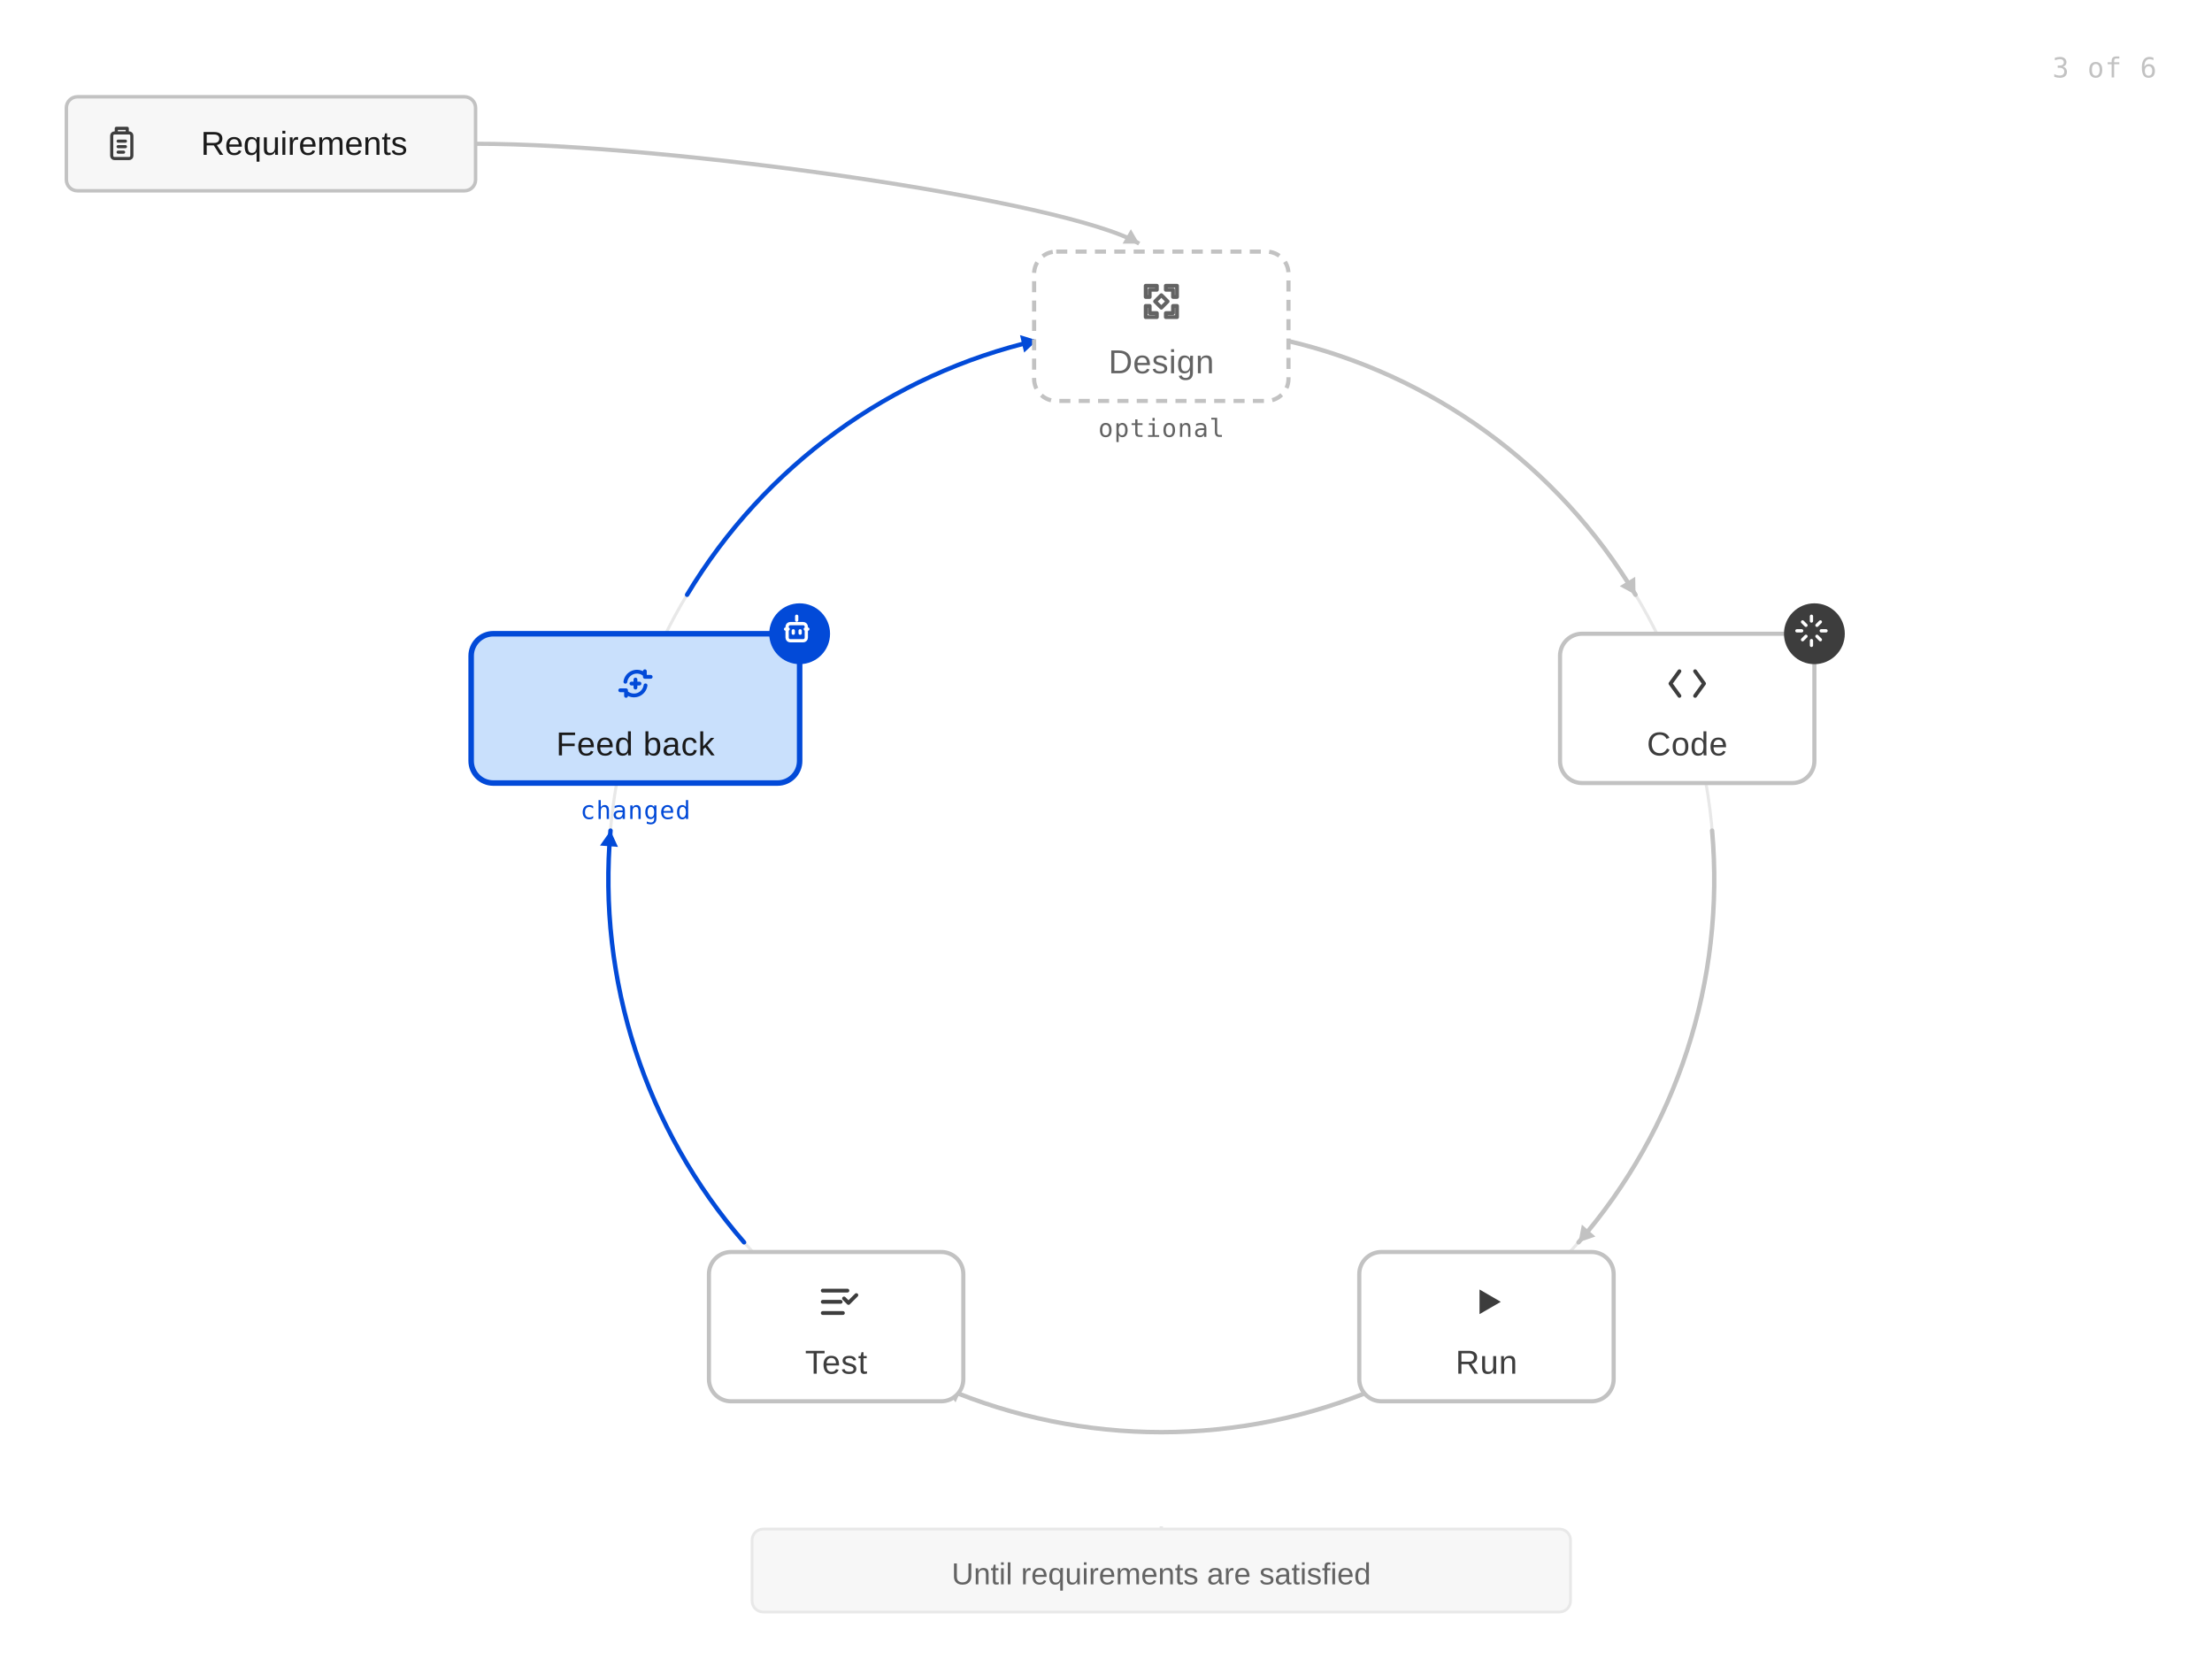
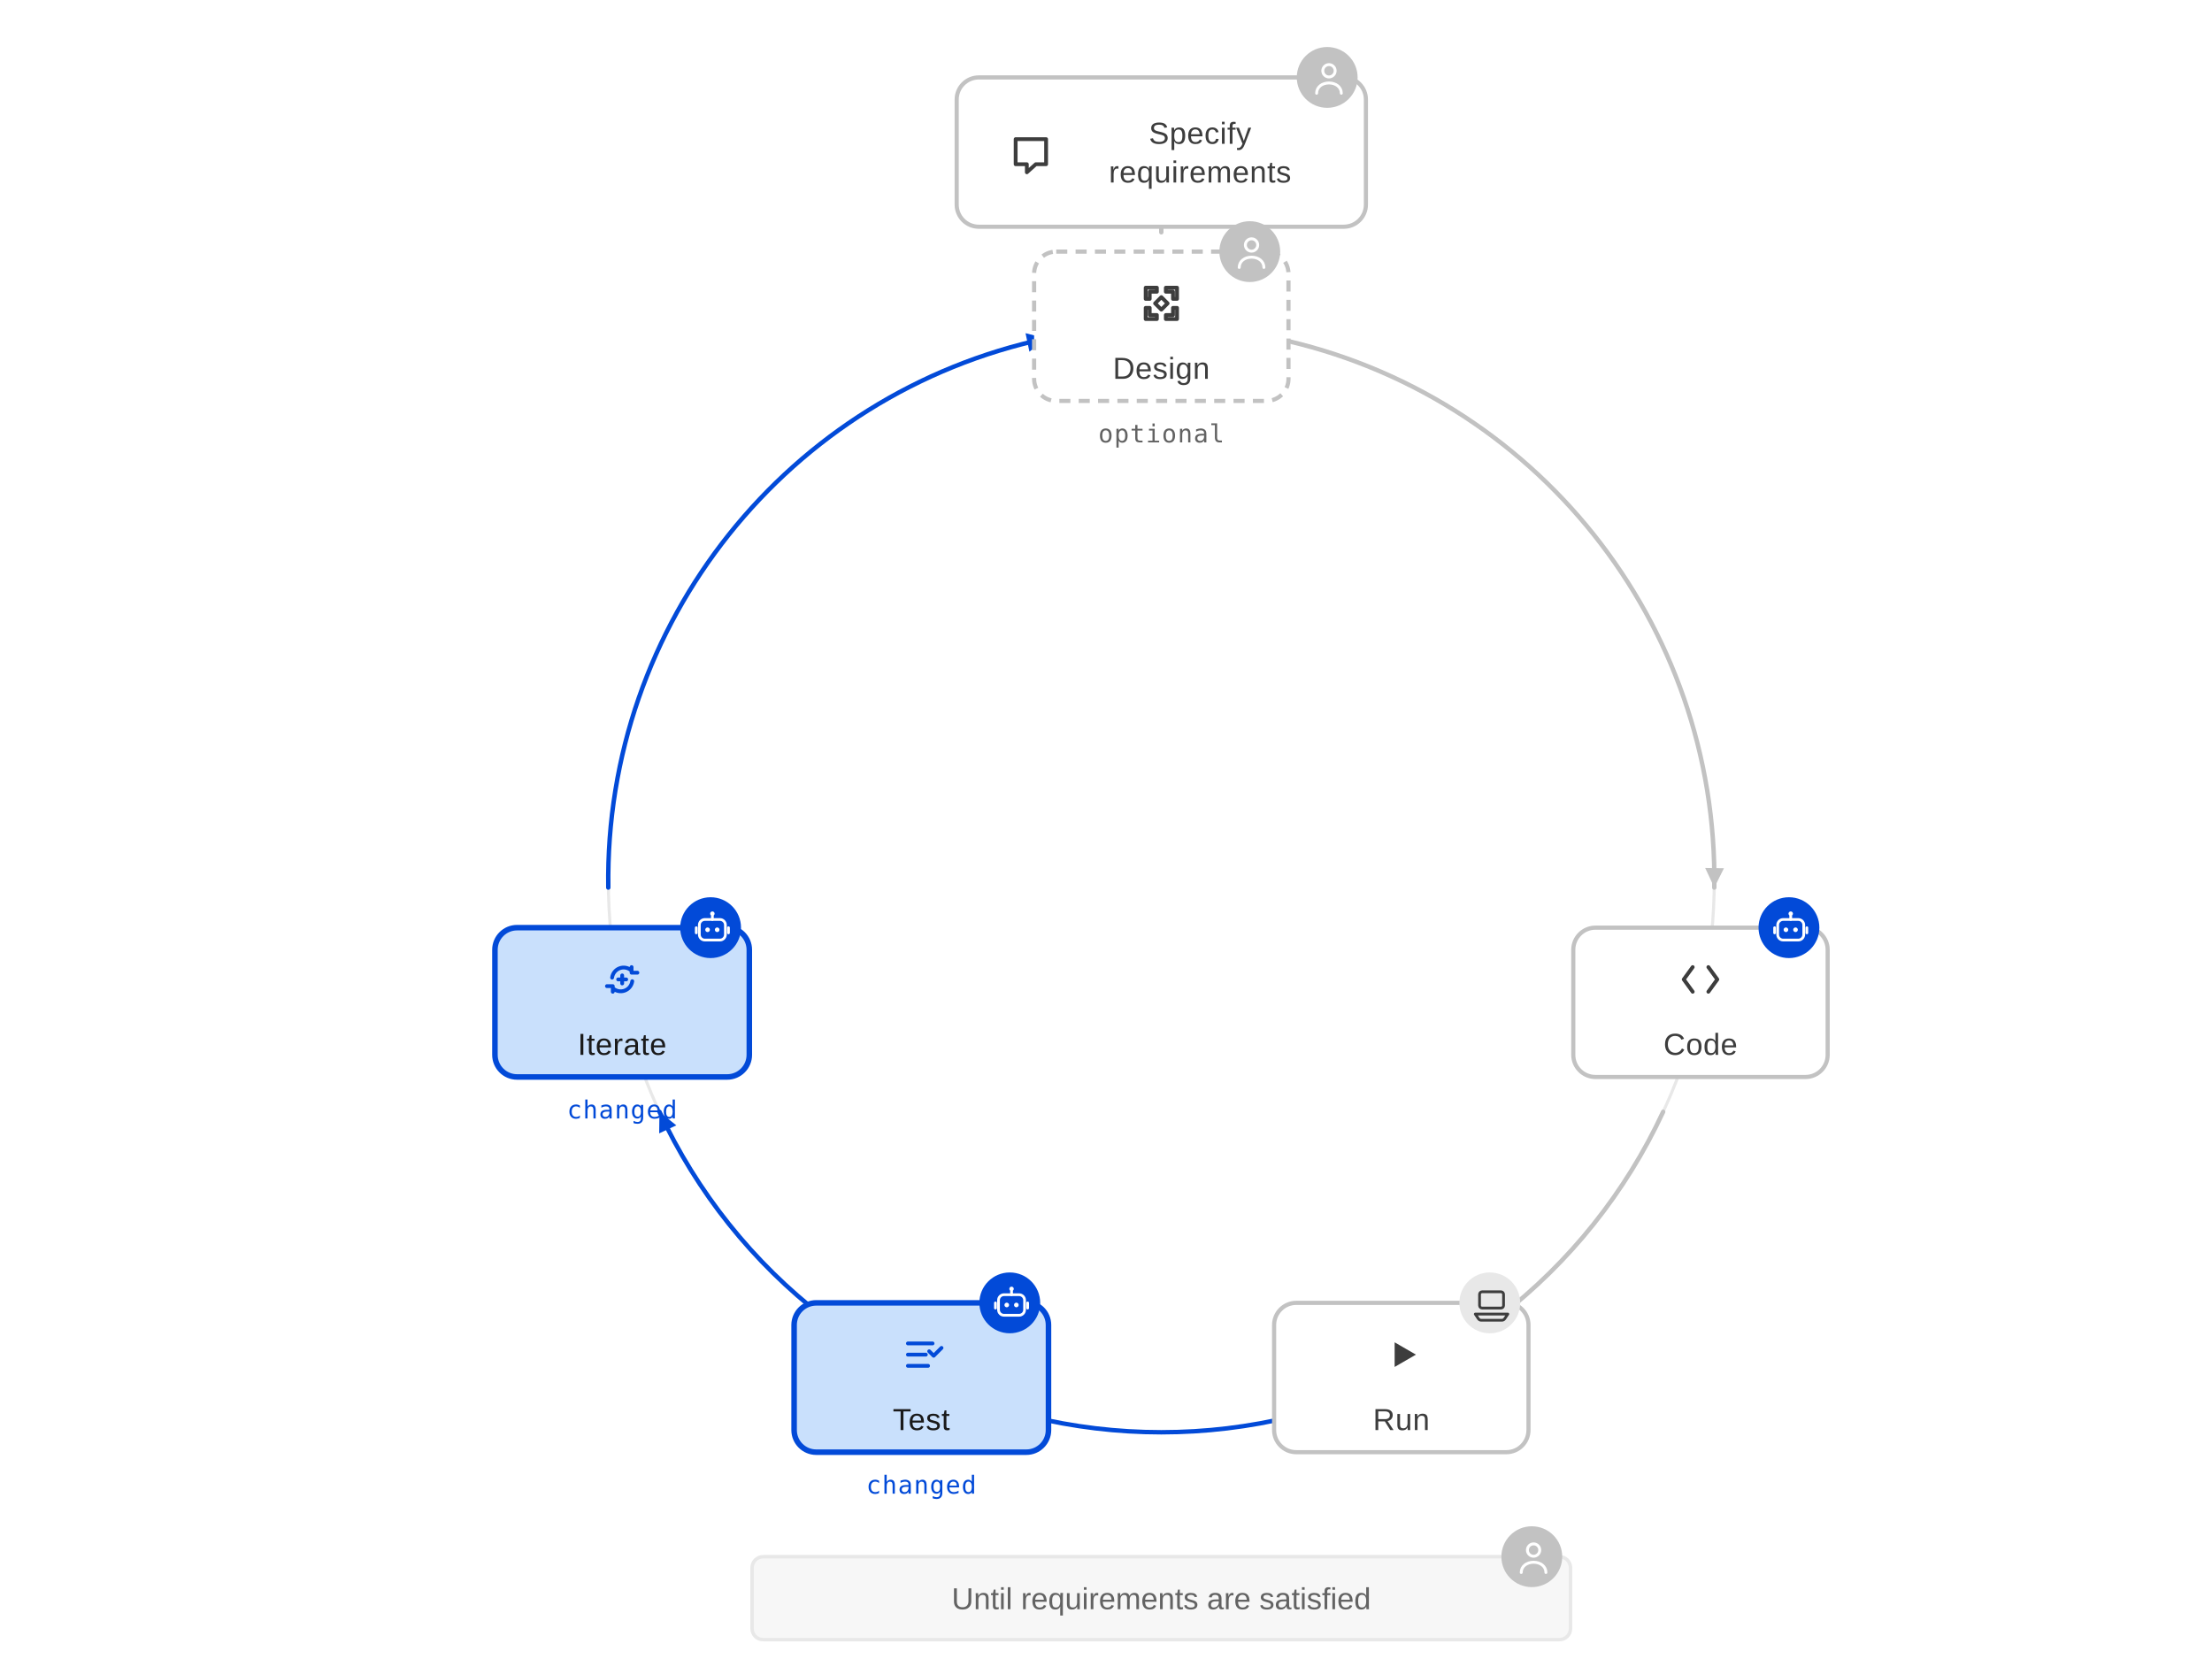
<svg xmlns="http://www.w3.org/2000/svg" viewBox="0 0 800 600" width="800" height="600" role="img" aria-label="Autonomous Feedback Loop">
  <rect width="800" height="600" fill="#ffffff" />
  <circle cx="420" cy="318" r="200" fill="none" stroke="#e8e8e8" stroke-width="1.1" />
-   <path d="M464.9 123.1 A200 200 0 0 1 591.5 215.1" fill="none" stroke="#c2c2c2" stroke-width="1.6" stroke-linecap="round" />
-   <path d="M591.5 215.1 L585.8 212.0 L591.4 208.6 Z" fill="#c2c2c2" />
-   <path d="M619.2 300.4 A200 200 0 0 1 570.9 449.3" fill="none" stroke="#c2c2c2" stroke-width="1.6" stroke-linecap="round" />
-   <path d="M570.9 449.3 L572.1 442.9 L577.0 447.2 Z" fill="#c2c2c2" />
-   <path d="M498.3 502.0 A200 200 0 0 1 341.7 502.0" fill="none" stroke="#c2c2c2" stroke-width="1.6" stroke-linecap="round" />
-   <path d="M341.7 502.0 L348.2 501.3 L345.6 507.2 Z" fill="#c2c2c2" />
-   <path d="M269.1 449.3 A200 200 0 0 1 220.8 300.4" fill="none" stroke="#024ad8" stroke-width="1.6" stroke-linecap="round" />
-   <path d="M220.8 300.4 L223.5 306.3 L217.0 305.8 Z" fill="#024ad8" />
-   <path d="M248.5 215.1 A200 200 0 0 1 375.1 123.1" fill="none" stroke="#024ad8" stroke-width="1.6" stroke-linecap="round" />
-   <path d="M375.1 123.1 L370.4 127.5 L368.9 121.2 Z" fill="#024ad8" />
-   <rect x="24" y="35" width="148" height="34" rx="4" ry="4" fill="#f7f7f7" stroke="#c2c2c2" stroke-width="1.25" />
-   <g transform="translate(36.1 44.1) scale(0.662)" fill="none" stroke="#3d3d3d" stroke-width="1.7" stroke-linecap="round" stroke-linejoin="round">
-     <path d="M9 3.5h6v2.5H9zM8 6h8a1.5 1.5 0 0 1 1.5 1.5v11A1.5 1.5 0 0 1 16 20H8a1.5 1.5 0 0 1-1.5-1.5v-11A1.5 1.5 0 0 1 8 6zM10 10.5h4M10 13.5h4M10 16.5h3" />
+   <path d="M461.6 122.4 A200 200 0 0 1 620 321" fill="none" stroke="#c2c2c2" stroke-width="1.6" stroke-linecap="round" />
+   <path d="M620 321 L623.5 314 L616.7 313.9 Z" fill="#c2c2c2" />
+   <path d="M601.5 402.1 A200 200 0 0 1 542.3 476.2" fill="none" stroke="#c2c2c2" stroke-width="1.6" stroke-linecap="round" />
+   <path d="M542.3 476.2 L550 474.6 L545.8 469.2 Z" fill="#c2c2c2" />
+   <path d="M467.4 512.3 A200 200 0 0 1 372.6 512.3" fill="none" stroke="#024ad8" stroke-width="1.6" stroke-linecap="round" />
+   <path d="M372.6 512.3 L378.6 517.3 L380.2 510.7 Z" fill="#024ad8" />
+   <path d="M297.7 476.2 A200 200 0 0 1 238.5 402.1" fill="none" stroke="#024ad8" stroke-width="1.6" stroke-linecap="round" />
+   <path d="M238.5 402.1 L238.4 409.9 L244.6 407 Z" fill="#024ad8" />
+   <path d="M220 321 A200 200 0 0 1 378.4 122.4" fill="none" stroke="#024ad8" stroke-width="1.6" stroke-linecap="round" />
+   <path d="M378.4 122.4 L370.9 120.5 L372.3 127.2 Z" fill="#024ad8" />
+   <path d="M420 82 L420 84" fill="none" stroke="#c2c2c2" stroke-width="1.6" stroke-linecap="round" />
+   <path d="M420 84 L423.6 76 L416.4 76 Z" fill="#c2c2c2" />
+   <rect x="346" y="28" width="148" height="54" rx="8" ry="8" fill="#ffffff" stroke="#c2c2c2" stroke-width="1.5" />
+   <g transform="translate(362.3 45.3) scale(0.81)" fill="none" stroke="#3d3d3d" stroke-width="1.7" stroke-linecap="round" stroke-linejoin="round">
+     <path d="M6.2 6.2v11.2h5V21l4-3.6h4.6V6.2z" fill="none" stroke="#3d3d3d" stroke-width="1.7" stroke-linecap="round" stroke-linejoin="round" />
  </g>
-   <text x="110" y="56" text-anchor="middle" font-family="IBM Plex Sans, Helvetica Neue, Arial, sans-serif" font-size="12" font-weight="500" fill="#1a1a1a">Requirements</text>
-   <path d="M172 52 C242 52, 385.5 72.4, 412.0 88.1" fill="none" stroke="#c2c2c2" stroke-width="1.5" />
-   <path d="M412.0 88.1 L406.0 88.1 L409.0 82.9 Z" fill="#c2c2c2" />
-   <rect x="272" y="553" width="296" height="30" rx="4" fill="#f7f7f7" stroke="#e8e8e8" stroke-width="1" />
-   <text x="420" y="573" text-anchor="middle" font-family="IBM Plex Sans, Helvetica Neue, Arial, sans-serif" font-size="11" fill="#636363">Until requirements are satisfied</text>
-   <path d="M420.0 552.0 L420 553" fill="none" stroke="#e8e8e8" stroke-width="1.2" stroke-dasharray="3 3" />
-   <rect x="374.0" y="91.0" width="92" height="54" rx="8" ry="8" fill="#ffffff" stroke="#c2c2c2" stroke-width="1.5" stroke-dasharray="4 3" />
-   <g transform="translate(410.3 99.3) scale(0.810)" fill="none" stroke="#636363" stroke-width="1.7" stroke-linecap="round" stroke-linejoin="round">
-     <path d="M5 5h5v1.8H6.8V10H5V5zM14 5h5v5h-1.8V6.8H14V5zM5 14h1.8v3.2H10V19H5v-5zM17.2 14H19v5h-5v-1.8h3.2V14zM9.2 12l2.8-2.8L14.8 12 12 14.8z" />
+   <text x="434" y="52" text-anchor="middle" font-family="IBM Plex Sans, Helvetica Neue, Arial, sans-serif" font-size="11" font-weight="500" letter-spacing="0.16" fill="#3d3d3d">Specify</text>
+   <text x="434" y="66" text-anchor="middle" font-family="IBM Plex Sans, Helvetica Neue, Arial, sans-serif" font-size="11" font-weight="500" letter-spacing="0.16" fill="#3d3d3d">requirements</text>
+   <circle cx="480" cy="28" r="11" fill="#c2c2c2" />
+   <g transform="translate(473.2 21.2) scale(0.62)">
+     <path d="M12 3.5a3.6 3.6 0 1 0 0 7.2 3.6 3.6 0 0 0 0-7.2zM4.8 20.2c0-3.6 3.2-6 7.2-6s7.2 2.4 7.2 6" fill="none" stroke="#ffffff" stroke-width="1.7" stroke-linecap="round" stroke-linejoin="round" />
  </g>
-   <text x="420.0" y="135.0" text-anchor="middle" font-family="IBM Plex Sans, Helvetica Neue, Arial, sans-serif" font-size="12" font-weight="500" letter-spacing="0.16" fill="#636363">Design</text>
-   <text x="420.0" y="158.0" text-anchor="middle" font-family="IBM Plex Mono, ui-monospace, Menlo, monospace" font-size="9" letter-spacing="0.32" fill="#636363">optional</text>
-   <rect x="564.2" y="229.2" width="92" height="54" rx="8" ry="8" fill="#ffffff" stroke="#c2c2c2" stroke-width="1.5" />
-   <g transform="translate(600.5 237.5) scale(0.810)" fill="none" stroke="#3d3d3d" stroke-width="1.7" stroke-linecap="round" stroke-linejoin="round">
-     <path d="M8.5 6.5 4.5 12l4 5.5M15.5 6.5l4 5.5-4 5.5" />
+   <rect x="272" y="563" width="296" height="30" rx="4" fill="#f7f7f7" stroke="#e8e8e8" stroke-width="1.25" />
+   <text x="420" y="582" text-anchor="middle" font-family="IBM Plex Sans, Helvetica Neue, Arial, sans-serif" font-size="11" fill="#636363">Until requirements are satisfied</text>
+   <circle cx="554" cy="563" r="11" fill="#c2c2c2" />
+   <g transform="translate(547.2 556.2) scale(0.62)">
+     <path d="M12 3.5a3.6 3.6 0 1 0 0 7.2 3.6 3.6 0 0 0 0-7.2zM4.8 20.2c0-3.6 3.2-6 7.2-6s7.2 2.4 7.2 6" fill="none" stroke="#ffffff" stroke-width="1.7" stroke-linecap="round" stroke-linejoin="round" />
  </g>
-   <circle cx="656.2" cy="229.2" r="11" fill="#3d3d3d" />
-   <g transform="translate(647.7 220.7) scale(0.62)" fill="none" stroke="#ffffff" stroke-width="1.9" stroke-linecap="round" stroke-linejoin="round">
-     <path d="M12 3.5v2.8M12 17.7v2.8M3.5 12h2.8M17.7 12h2.8M6.8 6.8l2 2M15.2 15.2l2 2M17.2 6.8l-2 2M8.8 15.2l-2 2" />
+   <rect x="374" y="91" width="92" height="54" rx="8" ry="8" fill="#ffffff" stroke="#c2c2c2" stroke-width="1.5" stroke-dasharray="4 3" />
+   <g transform="translate(410.3 100) scale(0.81)" fill="none" stroke="#3d3d3d" stroke-width="1.7" stroke-linecap="round" stroke-linejoin="round">
+     <path d="M5 5h5v1.8H6.8V10H5V5zM14 5h5v5h-1.8V6.8H14V5zM5 14h1.8v3.2H10V19H5v-5zM17.2 14H19v5h-5v-1.8h3.2V14zM9.2 12l2.8-2.8L14.8 12 12 14.8z" fill="none" stroke="#3d3d3d" stroke-width="1.7" stroke-linecap="round" stroke-linejoin="round" />
  </g>
-   <text x="610.2" y="273.2" text-anchor="middle" font-family="IBM Plex Sans, Helvetica Neue, Arial, sans-serif" font-size="12" font-weight="500" letter-spacing="0.16" fill="#3d3d3d">Code</text>
-   <rect x="491.6" y="452.8" width="92" height="54" rx="8" ry="8" fill="#ffffff" stroke="#c2c2c2" stroke-width="1.5" />
-   <g transform="translate(527.8 461.1) scale(0.810)">
+   <text x="420" y="137" text-anchor="middle" font-family="IBM Plex Sans, Helvetica Neue, Arial, sans-serif" font-size="11" font-weight="500" letter-spacing="0.16" fill="#3d3d3d">Design</text>
+   <text x="420" y="160" text-anchor="middle" font-family="IBM Plex Mono, ui-monospace, Menlo, monospace" font-size="9" letter-spacing="0.32" fill="#636363">optional</text>
+   <circle cx="452" cy="91" r="11" fill="#c2c2c2" />
+   <g transform="translate(445.2 84.2) scale(0.62)">
+     <path d="M12 3.5a3.6 3.6 0 1 0 0 7.2 3.6 3.6 0 0 0 0-7.2zM4.8 20.2c0-3.6 3.2-6 7.2-6s7.2 2.4 7.2 6" fill="none" stroke="#ffffff" stroke-width="1.7" stroke-linecap="round" stroke-linejoin="round" />
+   </g>
+   <rect x="569" y="335.5" width="92" height="54" rx="8" ry="8" fill="#ffffff" stroke="#c2c2c2" stroke-width="1.5" />
+   <g transform="translate(605.3 344.5) scale(0.81)" fill="none" stroke="#3d3d3d" stroke-width="1.7" stroke-linecap="round" stroke-linejoin="round">
+     <path d="M8.5 6.5 4.5 12l4 5.5M15.5 6.5l4 5.5-4 5.5" fill="none" stroke="#3d3d3d" stroke-width="1.7" stroke-linecap="round" stroke-linejoin="round" />
+   </g>
+   <text x="615" y="381.5" text-anchor="middle" font-family="IBM Plex Sans, Helvetica Neue, Arial, sans-serif" font-size="11" font-weight="500" letter-spacing="0.16" fill="#3d3d3d">Code</text>
+   <circle cx="647" cy="335.5" r="11" fill="#024ad8" />
+   <g transform="translate(640.2 328.7) scale(0.62)">
+     <circle cx="12" cy="2.8" r="1.3" fill="#ffffff" />
+     <path d="M12 4.1v2.1M2.6 11v3M21.4 11v3" fill="none" stroke="#ffffff" stroke-width="1.6" stroke-linecap="round" />
+     <rect x="4.4" y="6.2" width="15.2" height="12" rx="3.2" fill="none" stroke="#ffffff" stroke-width="1.6" />
+     <circle cx="9.2" cy="12.2" r="1.35" fill="#ffffff" />
+     <circle cx="14.8" cy="12.2" r="1.35" fill="#ffffff" />
+   </g>
+   <rect x="460.8" y="471.2" width="92" height="54" rx="8" ry="8" fill="#ffffff" stroke="#c2c2c2" stroke-width="1.5" />
+   <g transform="translate(497.1 480.2) scale(0.81)" fill="none" stroke="#3d3d3d" stroke-width="1.7" stroke-linecap="round" stroke-linejoin="round">
    <path d="M9 6.5l9.5 5.5L9 17.5z" fill="#3d3d3d" stroke="none" />
  </g>
-   <text x="537.6" y="496.8" text-anchor="middle" font-family="IBM Plex Sans, Helvetica Neue, Arial, sans-serif" font-size="12" font-weight="500" letter-spacing="0.16" fill="#3d3d3d">Run</text>
-   <rect x="256.4" y="452.8" width="92" height="54" rx="8" ry="8" fill="#ffffff" stroke="#c2c2c2" stroke-width="1.5" />
-   <g transform="translate(292.7 461.1) scale(0.810)" fill="none" stroke="#3d3d3d" stroke-width="1.7" stroke-linecap="round" stroke-linejoin="round">
-     <path d="M6 7h11M6 12h8M6 17h9M15.5 10.5l2 2 3.5-3.5" />
+   <text x="506.8" y="517.2" text-anchor="middle" font-family="IBM Plex Sans, Helvetica Neue, Arial, sans-serif" font-size="11" font-weight="500" letter-spacing="0.16" fill="#3d3d3d">Run</text>
+   <circle cx="538.8" cy="471.2" r="11" fill="#e8e8e8" />
+   <g transform="translate(532 464.4) scale(0.62)">
+     <rect x="5" y="4.5" width="14" height="9.5" rx="1.5" fill="none" stroke="#3d3d3d" stroke-width="1.6" />
+     <path d="M2.5 17.5h19l-1.8 2.7a2 2 0 0 1-1.7.9H6a2 2 0 0 1-1.7-.9L2.5 17.5z" fill="none" stroke="#3d3d3d" stroke-width="1.6" stroke-linecap="round" stroke-linejoin="round" />
  </g>
-   <text x="302.4" y="496.8" text-anchor="middle" font-family="IBM Plex Sans, Helvetica Neue, Arial, sans-serif" font-size="12" font-weight="500" letter-spacing="0.16" fill="#3d3d3d">Test</text>
-   <rect x="170.4" y="229.2" width="118.8" height="54" rx="8" ry="8" fill="#c9e0fc" stroke="#024ad8" stroke-width="2.0" />
-   <g transform="translate(220.1 237.5) scale(0.810)" fill="none" stroke="#024ad8" stroke-width="1.7" stroke-linecap="round" stroke-linejoin="round">
-     <path d="M7.5 11.2a5.2 5.2 0 0 1 8.6-3.2M16.2 6.5V9h2.6M16.5 12.8a5.2 5.2 0 0 1-8.6 3.2M7.8 17.5V15H5.2M12 10.2v3.6M10.2 12h3.6" />
+   <rect x="287.2" y="471.2" width="92" height="54" rx="8" ry="8" fill="#c9e0fc" stroke="#024ad8" stroke-width="2.0" />
+   <g transform="translate(323.5 480.2) scale(0.81)" fill="none" stroke="#024ad8" stroke-width="1.7" stroke-linecap="round" stroke-linejoin="round">
+     <path d="M6 7h11M6 12h8M6 17h9M15.5 10.5l2 2 3.5-3.5" fill="none" stroke="#024ad8" stroke-width="1.7" stroke-linecap="round" stroke-linejoin="round" />
  </g>
-   <circle cx="289.2" cy="229.2" r="11" fill="#024ad8" />
-   <g transform="translate(280.7 220.7) scale(0.62)" fill="none" stroke="#ffffff" stroke-width="1.9" stroke-linecap="round" stroke-linejoin="round">
-     <path d="M12 3.5v2.3M8.2 7.8h7.6a1.8 1.8 0 0 1 1.8 1.8v6.4a1.8 1.8 0 0 1-1.8 1.8H8.2a1.8 1.8 0 0 1-1.8-1.8V9.6a1.8 1.8 0 0 1 1.8-1.8zM10 12v1.4M14 12v1.4M5.5 11h1.5M17 11h1.5" />
+   <text x="333.2" y="517.2" text-anchor="middle" font-family="IBM Plex Sans, Helvetica Neue, Arial, sans-serif" font-size="11" font-weight="500" letter-spacing="0.16" fill="#1a1a1a">Test</text>
+   <text x="333.2" y="540.2" text-anchor="middle" font-family="IBM Plex Mono, ui-monospace, Menlo, monospace" font-size="9" letter-spacing="0.32" fill="#024ad8">changed</text>
+   <circle cx="365.2" cy="471.2" r="11" fill="#024ad8" />
+   <g transform="translate(358.4 464.4) scale(0.62)">
+     <circle cx="12" cy="2.8" r="1.3" fill="#ffffff" />
+     <path d="M12 4.1v2.1M2.6 11v3M21.4 11v3" fill="none" stroke="#ffffff" stroke-width="1.6" stroke-linecap="round" />
+     <rect x="4.4" y="6.2" width="15.2" height="12" rx="3.2" fill="none" stroke="#ffffff" stroke-width="1.6" />
+     <circle cx="9.2" cy="12.2" r="1.35" fill="#ffffff" />
+     <circle cx="14.8" cy="12.2" r="1.35" fill="#ffffff" />
  </g>
-   <text x="229.8" y="273.2" text-anchor="middle" font-family="IBM Plex Sans, Helvetica Neue, Arial, sans-serif" font-size="12" font-weight="500" letter-spacing="0.16" fill="#1a1a1a">Feed back</text>
-   <text x="229.8" y="296.2" text-anchor="middle" font-family="IBM Plex Mono, ui-monospace, Menlo, monospace" font-size="9" letter-spacing="0.32" fill="#024ad8">changed</text>
-   <text x="780" y="28" text-anchor="end" font-family="IBM Plex Mono, ui-monospace, Menlo, monospace" font-size="10" letter-spacing="0.32" fill="#c2c2c2">3 of 6</text>
+   <rect x="179" y="335.5" width="92" height="54" rx="8" ry="8" fill="#c9e0fc" stroke="#024ad8" stroke-width="2.0" />
+   <g transform="translate(215.3 344.5) scale(0.81)" fill="none" stroke="#024ad8" stroke-width="1.7" stroke-linecap="round" stroke-linejoin="round">
+     <path d="M7.5 11.2a5.2 5.2 0 0 1 8.6-3.2M16.2 6.5V9h2.6M16.5 12.8a5.2 5.2 0 0 1-8.6 3.2M7.8 17.5V15H5.2M12 10.2v3.6M10.2 12h3.6" fill="none" stroke="#024ad8" stroke-width="1.7" stroke-linecap="round" stroke-linejoin="round" />
+   </g>
+   <text x="225" y="381.5" text-anchor="middle" font-family="IBM Plex Sans, Helvetica Neue, Arial, sans-serif" font-size="11" font-weight="500" letter-spacing="0.16" fill="#1a1a1a">Iterate</text>
+   <text x="225" y="404.5" text-anchor="middle" font-family="IBM Plex Mono, ui-monospace, Menlo, monospace" font-size="9" letter-spacing="0.32" fill="#024ad8">changed</text>
+   <circle cx="257" cy="335.5" r="11" fill="#024ad8" />
+   <g transform="translate(250.2 328.7) scale(0.62)">
+     <circle cx="12" cy="2.8" r="1.3" fill="#ffffff" />
+     <path d="M12 4.1v2.1M2.6 11v3M21.4 11v3" fill="none" stroke="#ffffff" stroke-width="1.6" stroke-linecap="round" />
+     <rect x="4.4" y="6.2" width="15.2" height="12" rx="3.2" fill="none" stroke="#ffffff" stroke-width="1.6" />
+     <circle cx="9.2" cy="12.2" r="1.35" fill="#ffffff" />
+     <circle cx="14.8" cy="12.2" r="1.35" fill="#ffffff" />
+   </g>
</svg>
